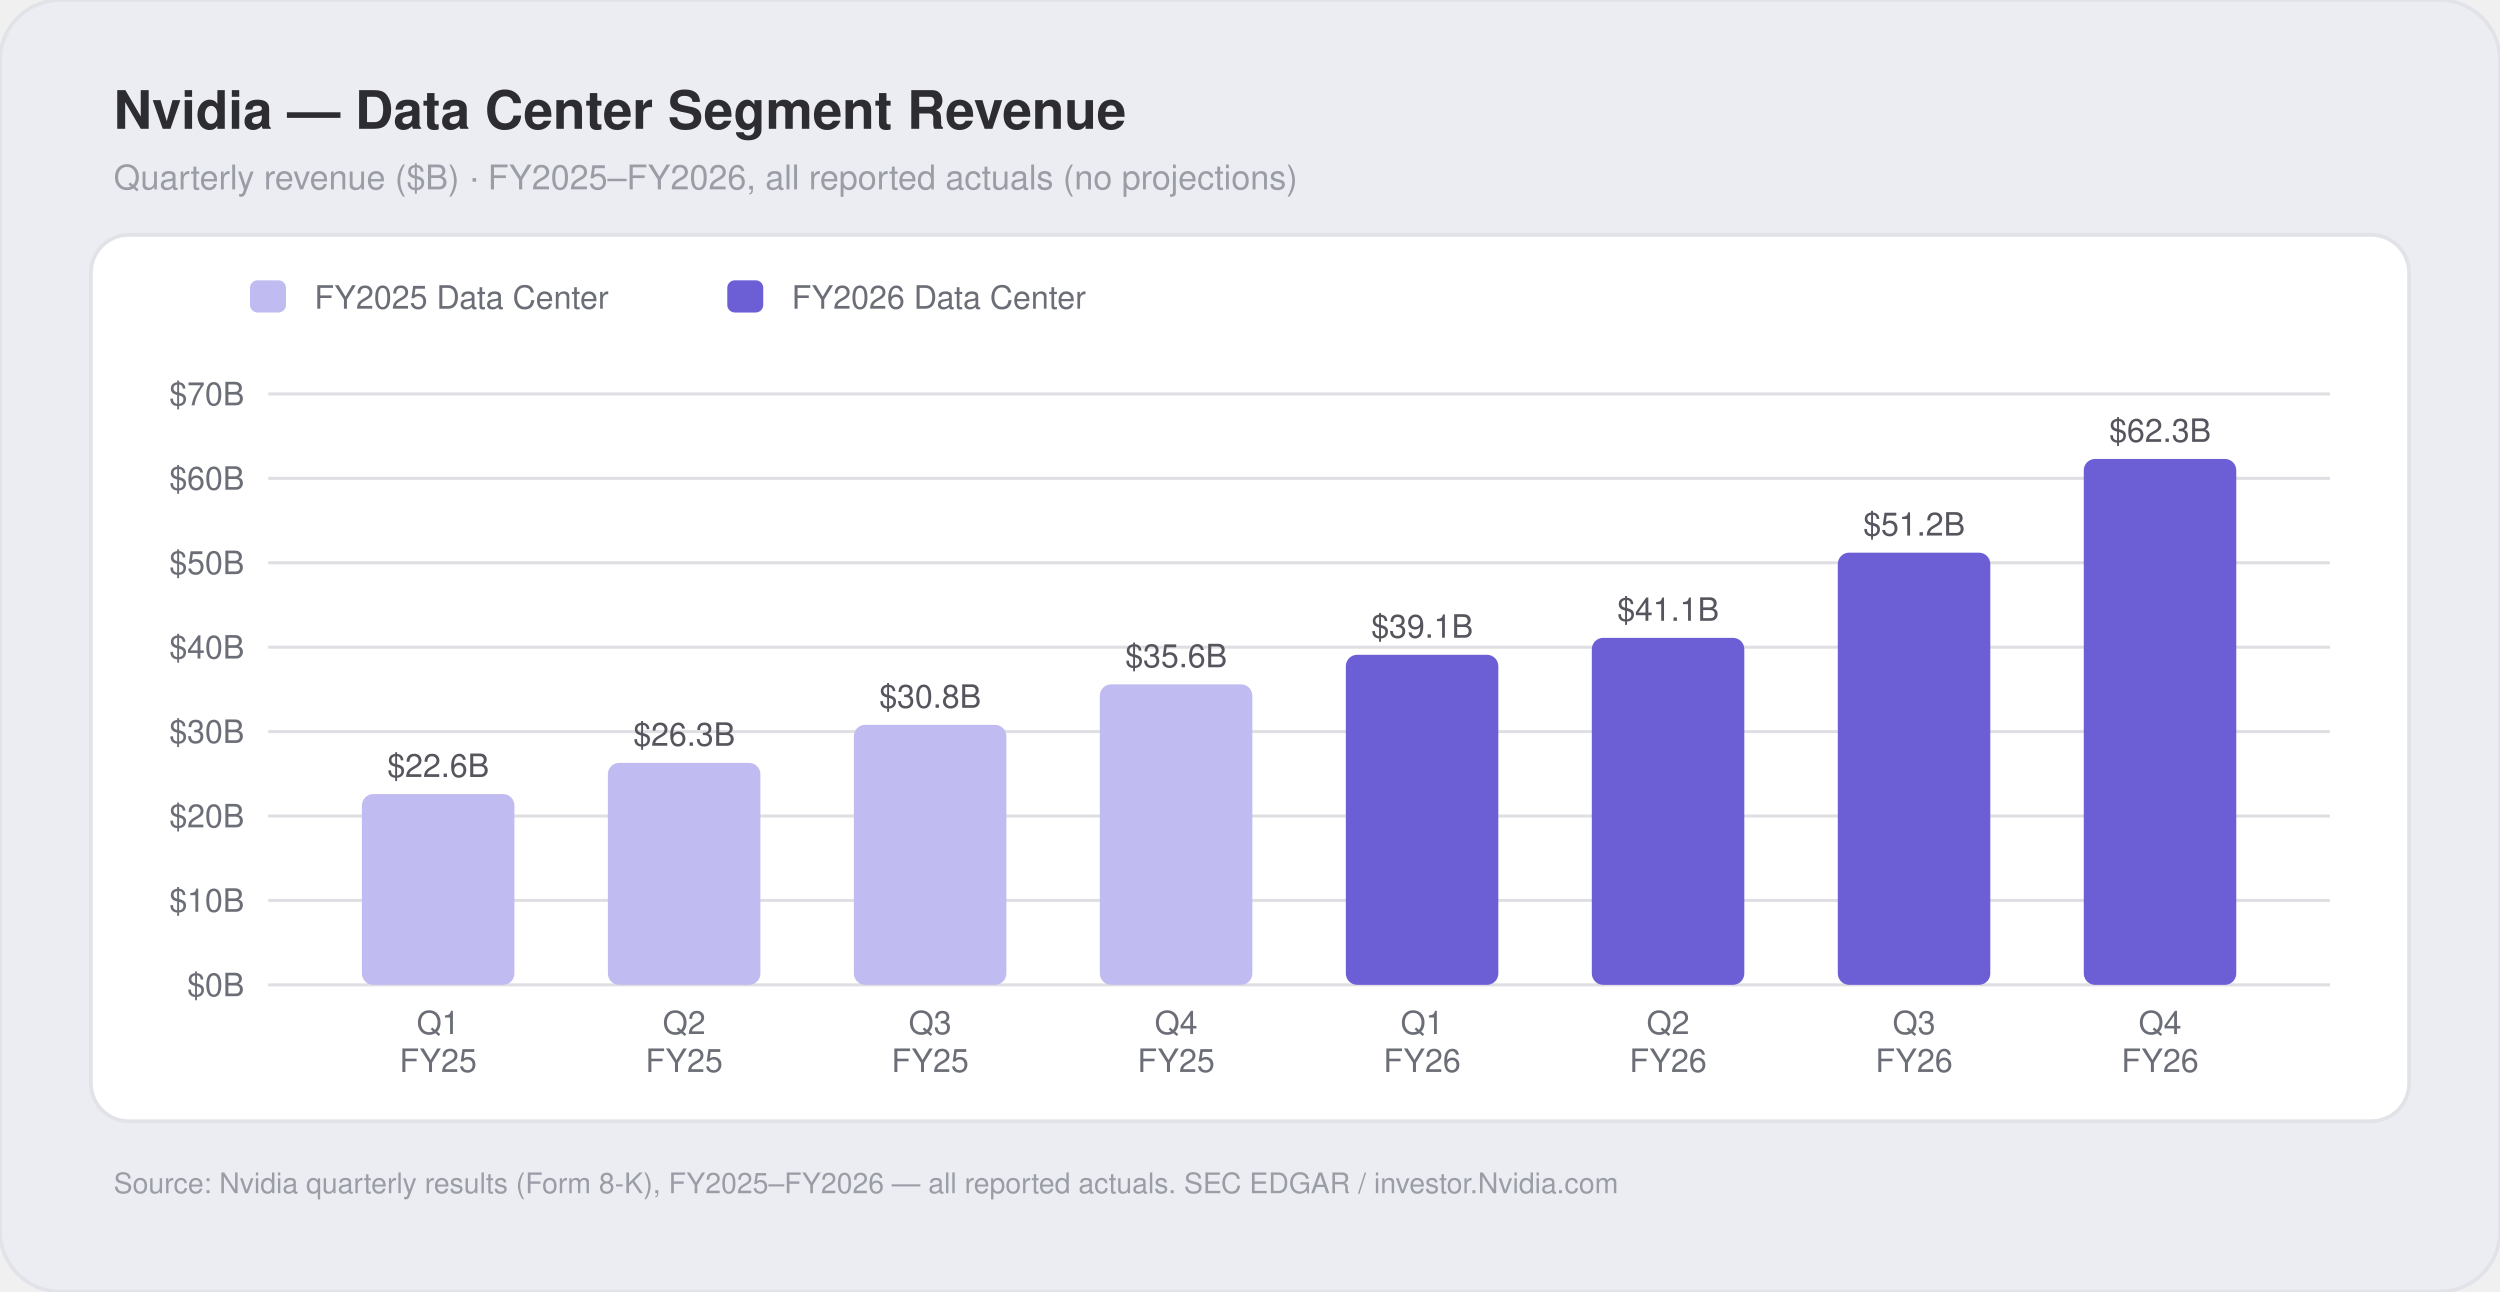
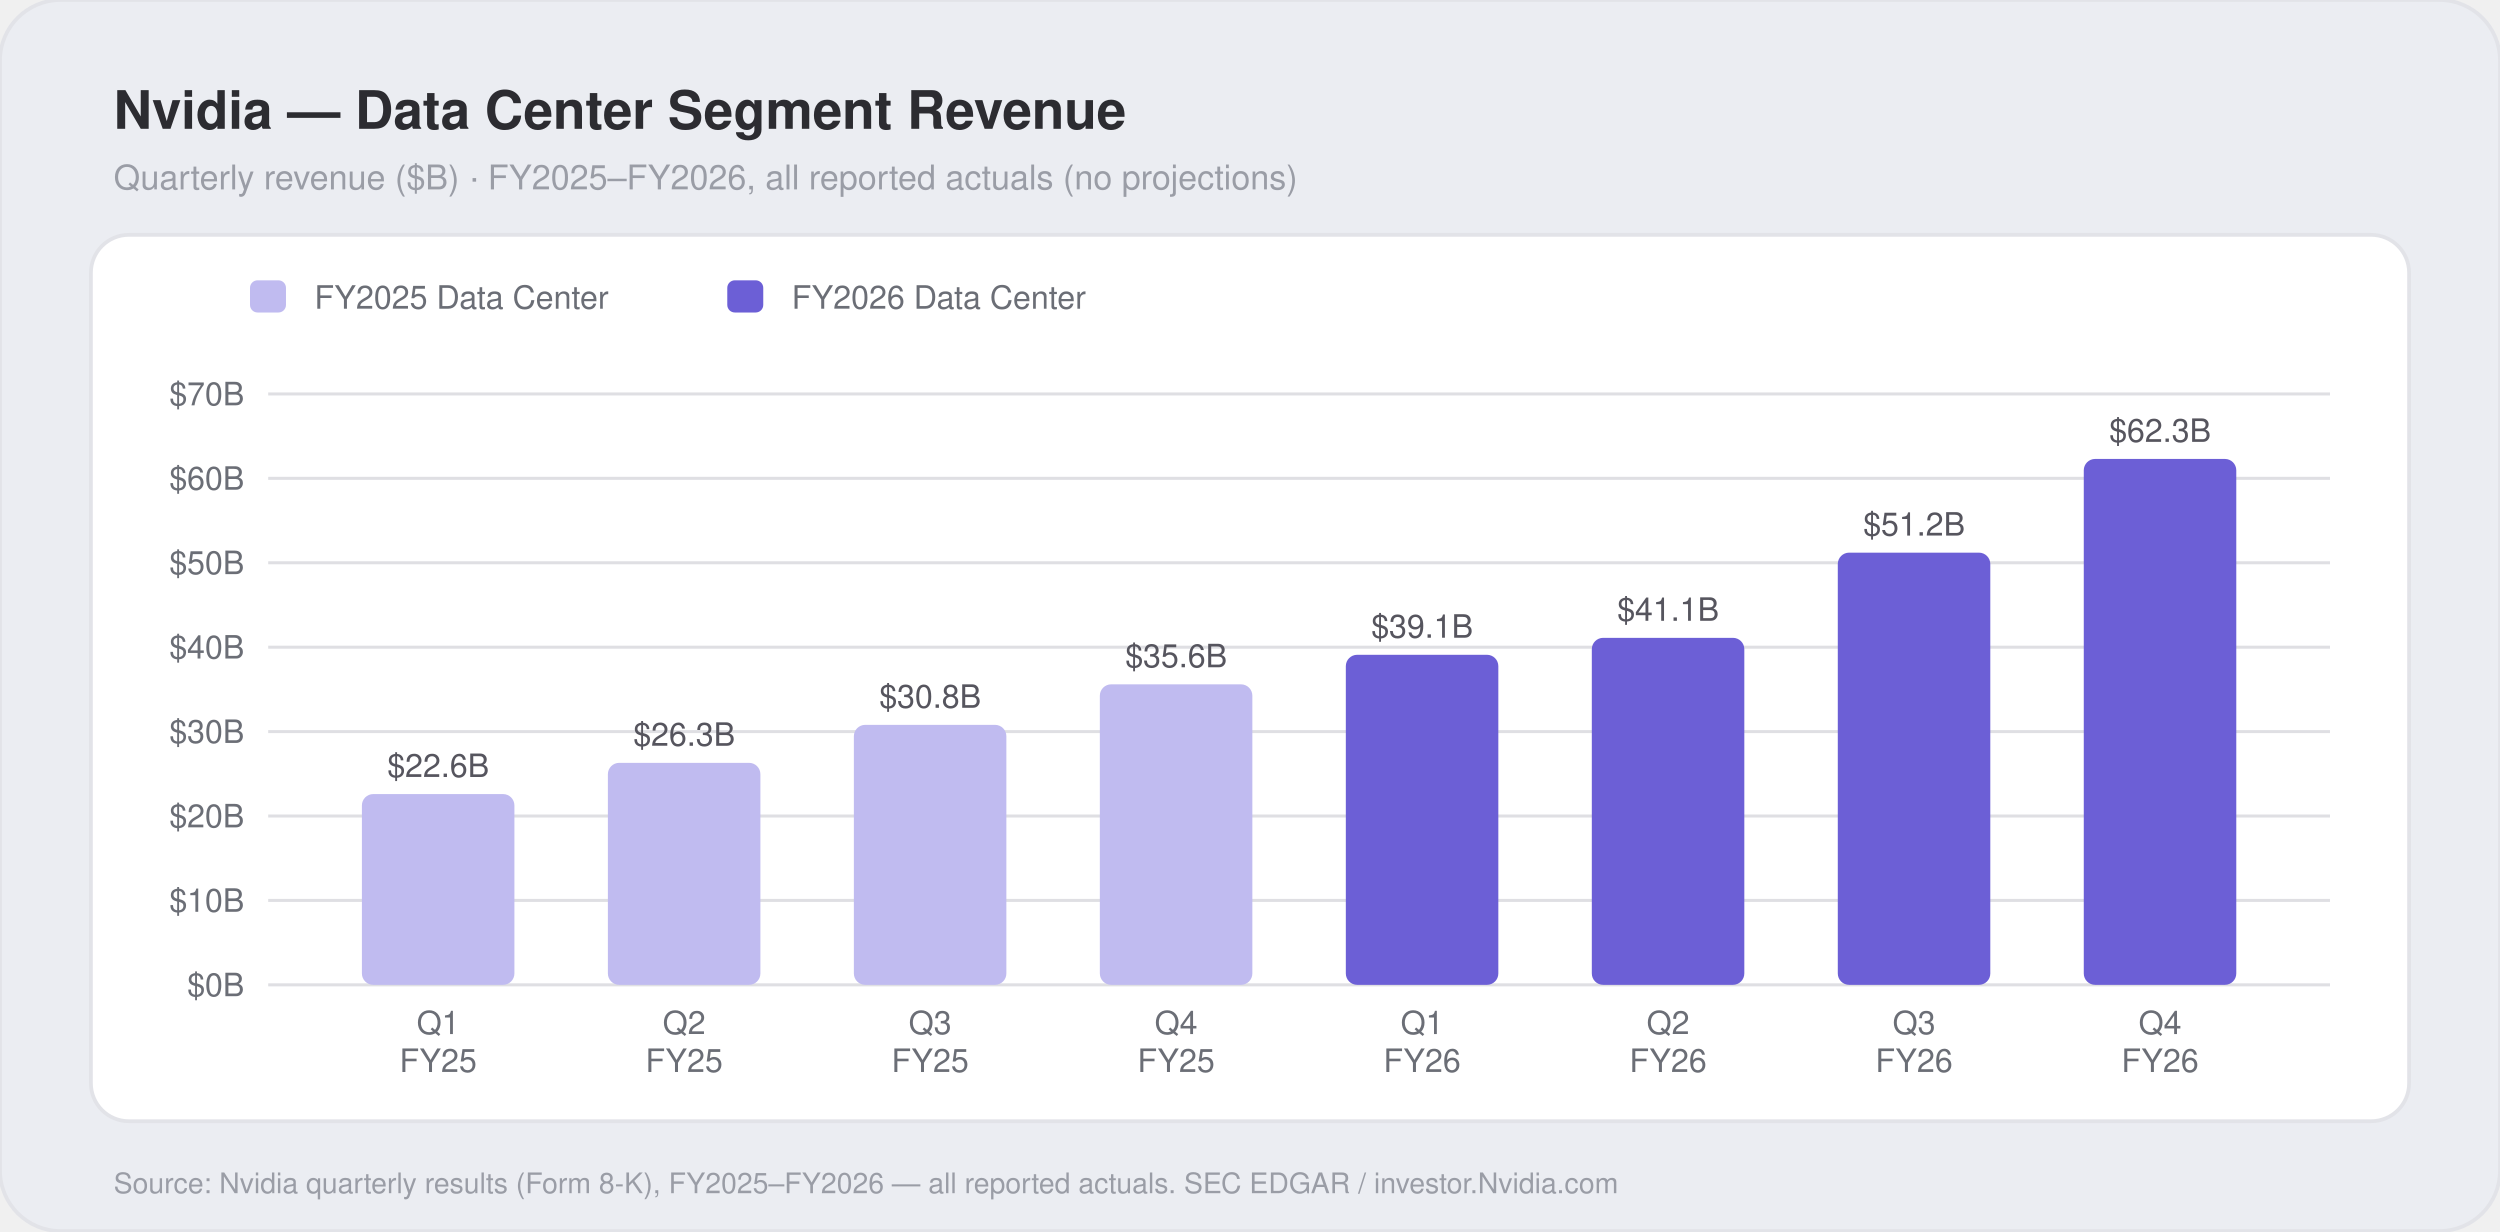
- <svg xmlns="http://www.w3.org/2000/svg" width="660" height="341" viewBox="-6 -10 660 341" font-family="Helvetica, Arial, sans-serif">
+ <svg xmlns="http://www.w3.org/2000/svg" width="660" height="325" viewBox="-6 -10 660 325" font-family="Helvetica, Arial, sans-serif">
  <style>text{font-family:Helvetica,Arial,sans-serif;}.h{font-size:14px;font-weight:600;}.sub{font-size:9px;font-weight:400;}.tick{font-size:8.5px;font-weight:400;}.val{font-size:8.5px;font-weight:400;}.leg{font-size:8.5px;font-weight:400;}.f{font-size:7.5px;font-weight:400;}</style>
-   <rect x="-6" y="-10" width="660" height="341" rx="16" fill="#EBEDF2" stroke="#E2E3E8" stroke-width="1" />
+   <rect x="-6" y="-10" width="660" height="325" rx="16" fill="#EBEDF2" stroke="#E2E3E8" stroke-width="1" />
  <text class="h" x="24" y="24" fill="#2C2C31">Nvidia — Data Center Segment Revenue</text>
  <text class="sub" x="24" y="40" fill="#9A9DA6">Quarterly revenue ($B) · FY2025–FY2026, all reported actuals (no projections)</text>
  <rect x="18" y="52" width="612" height="234" rx="10" fill="#FFFFFF" stroke="#E2E3E8" stroke-width="1" />
  <rect x="60" y="64" width="9.5" height="8.5" rx="2" fill="#C0BBF0" />
  <text class="leg" x="77" y="71.5" fill="#6B6E76">FY2025 Data Center</text>
  <rect x="186" y="64" width="9.5" height="8.5" rx="2" fill="#6C5FD6" />
  <text class="leg" x="203" y="71.5" fill="#6B6E76">FY2026 Data Center</text>
  <g stroke="#C4C4CC" stroke-opacity="0.55" stroke-width="0.8">
    <line x1="64.8" y1="250.000" x2="609.12" y2="250.000" />
    <line x1="64.8" y1="227.714" x2="609.12" y2="227.714" />
    <line x1="64.8" y1="205.429" x2="609.12" y2="205.429" />
    <line x1="64.8" y1="183.143" x2="609.12" y2="183.143" />
    <line x1="64.8" y1="160.857" x2="609.12" y2="160.857" />
    <line x1="64.8" y1="138.571" x2="609.12" y2="138.571" />
    <line x1="64.8" y1="116.286" x2="609.12" y2="116.286" />
    <line x1="64.8" y1="94.000" x2="609.12" y2="94.000" />
  </g>
  <g class="tick" fill="#6B6E76" text-anchor="end">
    <text x="58.5" y="253.0">$0B</text>
    <text x="58.5" y="230.71">$10B</text>
    <text x="58.5" y="208.43">$20B</text>
    <text x="58.5" y="186.14">$30B</text>
    <text x="58.5" y="163.86">$40B</text>
    <text x="58.5" y="141.57">$50B</text>
    <text x="58.5" y="119.29">$60B</text>
    <text x="58.5" y="97.0">$70B</text>
  </g>
  <g>
    <rect x="89.542" y="199.634" width="40.262" height="50.366" rx="3" fill="#C0BBF0" />
    <rect x="154.481" y="191.389" width="40.262" height="58.611" rx="3" fill="#C0BBF0" />
    <rect x="219.420" y="181.360" width="40.262" height="68.640" rx="3" fill="#C0BBF0" />
    <rect x="284.359" y="170.663" width="40.262" height="79.337" rx="3" fill="#C0BBF0" />
    <rect x="349.298" y="162.863" width="40.262" height="87.137" rx="3" fill="#6C5FD6" />
    <rect x="414.238" y="158.389" width="40.262" height="91.611" rx="3" fill="#6C5FD6" />
    <rect x="479.177" y="135.897" width="40.262" height="114.103" rx="3" fill="#6C5FD6" />
    <rect x="544.116" y="111.160" width="40.262" height="138.840" rx="3" fill="#6C5FD6" />
  </g>
  <g class="val" fill="#56555E" text-anchor="middle">
    <text x="109.67" y="195.13">$22.6B</text>
    <text x="174.61" y="186.89">$26.3B</text>
    <text x="239.55" y="176.86">$30.8B</text>
    <text x="304.49" y="166.16">$35.6B</text>
    <text x="369.43" y="158.36">$39.1B</text>
    <text x="434.37" y="153.89">$41.1B</text>
    <text x="499.31" y="131.40">$51.2B</text>
    <text x="564.25" y="106.66">$62.3B</text>
  </g>
  <g class="tick" fill="#6B6E76" text-anchor="middle">
    <text x="109.67" y="263">Q1</text>
    <text x="109.67" y="273">FY25</text>
    <text x="174.61" y="263">Q2</text>
    <text x="174.61" y="273">FY25</text>
    <text x="239.55" y="263">Q3</text>
    <text x="239.55" y="273">FY25</text>
    <text x="304.49" y="263">Q4</text>
    <text x="304.49" y="273">FY25</text>
    <text x="369.43" y="263">Q1</text>
    <text x="369.43" y="273">FY26</text>
    <text x="434.37" y="263">Q2</text>
    <text x="434.37" y="273">FY26</text>
    <text x="499.31" y="263">Q3</text>
    <text x="499.31" y="273">FY26</text>
    <text x="564.25" y="263">Q4</text>
    <text x="564.25" y="273">FY26</text>
  </g>
  <text class="f" x="24" y="305" fill="#9A9DA6">Source: Nvidia quarterly results (Form 8-K), FY2025–FY2026 — all reported actuals. SEC EDGAR / investor.Nvidia.com</text>
</svg>
